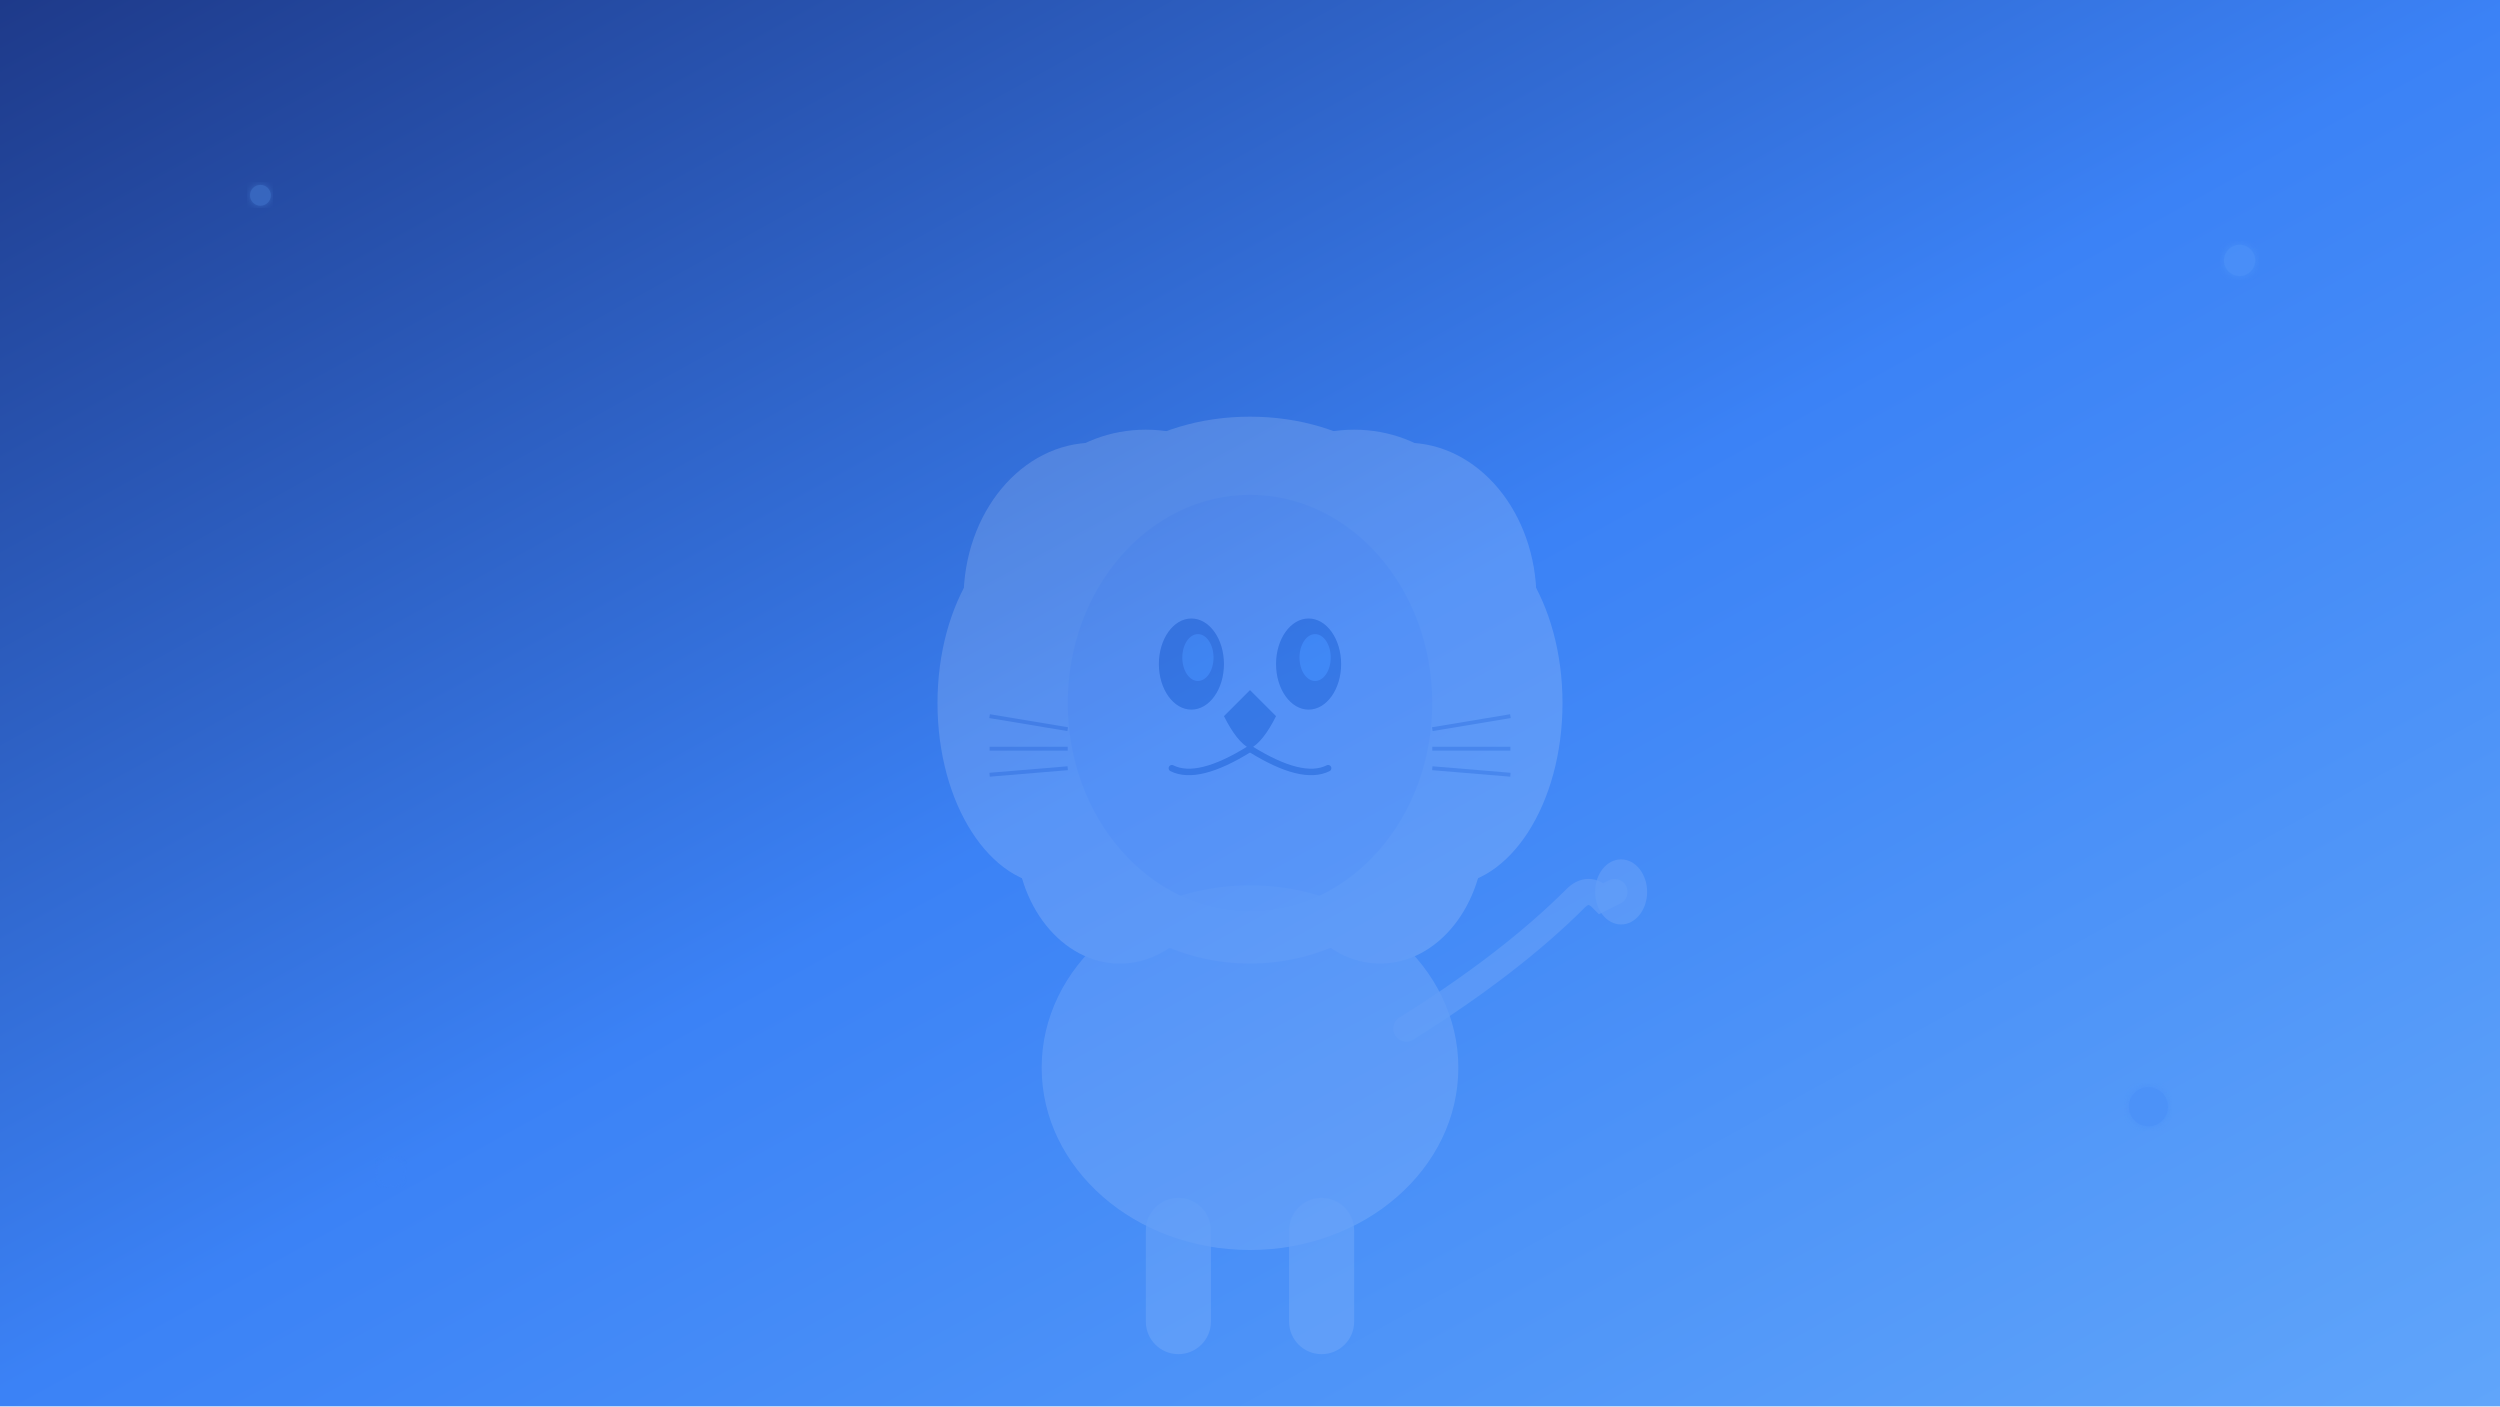
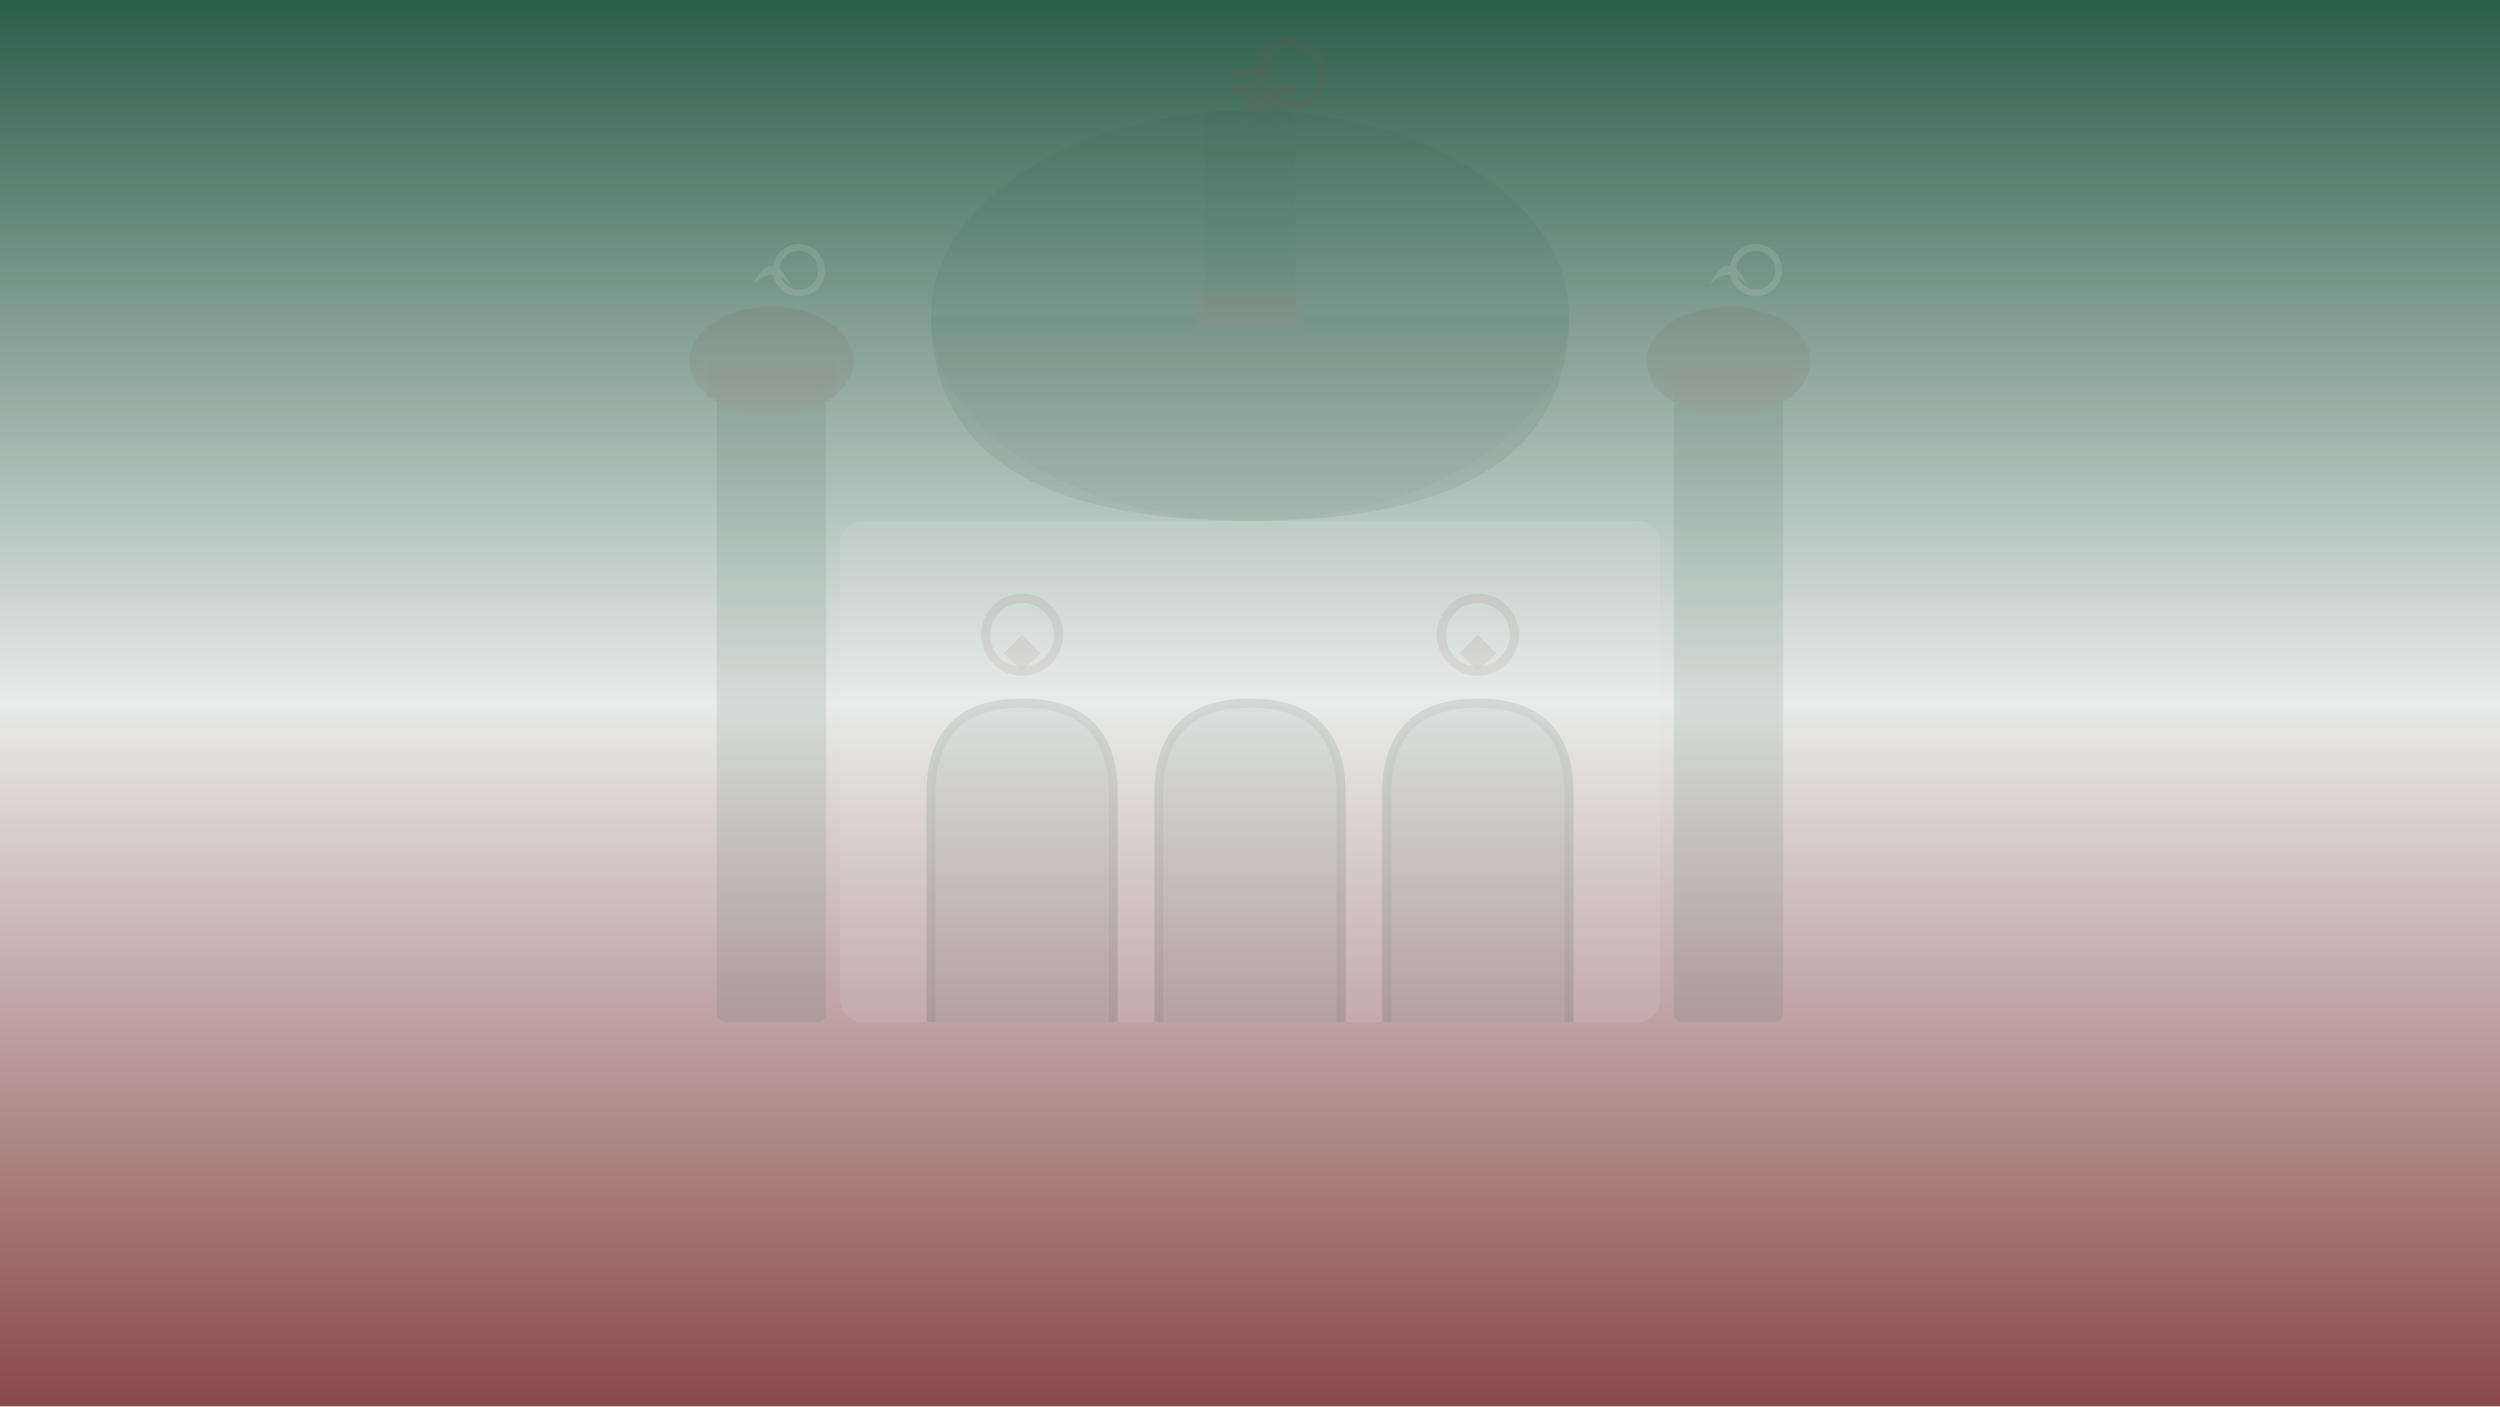
<svg xmlns="http://www.w3.org/2000/svg" viewBox="0 0 1920 1080" preserveAspectRatio="xMidYMid slice">
  <defs>
-     <linearGradient id="blueGradient" x1="0%" y1="0%" x2="100%" y2="100%">
-       <stop offset="0%" style="stop-color:#1e3a8a;stop-opacity:1" />
-       <stop offset="50%" style="stop-color:#3b82f6;stop-opacity:1" />
-       <stop offset="100%" style="stop-color:#60a5fa;stop-opacity:1" />
+     <linearGradient id="algeriaGradient" x1="0%" y1="0%" x2="0%" y2="100%">
+       <stop offset="0%" style="stop-color:#2d5f4d;stop-opacity:1" />
+       <stop offset="50%" style="stop-color:#e8ebe9;stop-opacity:1" />
+       <stop offset="100%" style="stop-color:#8b4a4a;stop-opacity:1" />
    </linearGradient>
-     <filter id="glow">
-       <feGaussianBlur stdDeviation="3" result="coloredBlur" />
-       <feMerge>
-         <feMergeNode in="coloredBlur" />
-         <feMergeNode in="SourceGraphic" />
-       </feMerge>
-     </filter>
  </defs>
-   <rect width="1920" height="1080" fill="url(#blueGradient)" />
-   <g opacity="0.15" transform="translate(960, 540)">
-     <ellipse cx="0" cy="0" rx="180" ry="200" fill="#ffffff" />
-     <g>
-       <ellipse cx="-120" cy="-80" rx="100" ry="120" fill="#ffffff" />
-       <ellipse cx="120" cy="-80" rx="100" ry="120" fill="#ffffff" />
-       <ellipse cx="-150" cy="0" rx="90" ry="140" fill="#ffffff" />
-       <ellipse cx="150" cy="0" rx="90" ry="140" fill="#ffffff" />
-       <ellipse cx="-100" cy="100" rx="80" ry="100" fill="#ffffff" />
-       <ellipse cx="100" cy="100" rx="80" ry="100" fill="#ffffff" />
-       <ellipse cx="0" cy="-120" rx="140" ry="100" fill="#ffffff" />
-       <ellipse cx="-80" cy="-120" rx="100" ry="90" fill="#ffffff" />
-       <ellipse cx="80" cy="-120" rx="100" ry="90" fill="#ffffff" />
+   <rect width="1920" height="1080" fill="url(#algeriaGradient)" />
+   <g transform="translate(960, 540) scale(3.5)" opacity="0.15">
+     <ellipse cx="0" cy="-85" rx="70" ry="45" fill="rgba(45, 95, 77, 0.6)" />
+     <path d="M -70,-85 Q -70,-40 0,-40 Q 70,-40 70,-85" fill="rgba(45, 95, 77, 0.7)" />
+     <path d="M -6,-135 Q 0,-145 6,-135 Q 0,-140 -6,-135 Z" fill="rgba(139, 74, 74, 0.8)" />
+     <circle cx="9" cy="-138" r="7" fill="none" stroke="rgba(139, 74, 74, 0.8)" stroke-width="2" />
+     <path d="M 3,-143 L 5,-136 L 12,-136 L 7,-132 L 9,-125 L 3,-129 L -3,-125 L -1,-132 L -6,-136 L 1,-136 Z" fill="rgba(139, 74, 74, 0.8)" />
+     <rect x="-10" y="-130" width="20" height="45" fill="rgba(45, 95, 77, 0.7)" rx="2" />
+     <rect x="-12" y="-90" width="24" height="8" fill="rgba(139, 74, 74, 0.6)" />
+     <rect x="-90" y="-40" width="180" height="110" fill="rgba(232, 235, 233, 0.8)" rx="5" />
+     <path d="M -70,70 L -70,20 Q -70,0 -50,0 Q -30,0 -30,20 L -30,70" fill="rgba(45, 95, 77, 0.5)" stroke="rgba(45, 95, 77, 0.8)" stroke-width="2" />
+     <path d="M -20,70 L -20,20 Q -20,0 0,0 Q 20,0 20,20 L 20,70" fill="rgba(45, 95, 77, 0.5)" stroke="rgba(45, 95, 77, 0.8)" stroke-width="2" />
+     <path d="M 30,70 L 30,20 Q 30,0 50,0 Q 70,0 70,20 L 70,70" fill="rgba(45, 95, 77, 0.5)" stroke="rgba(45, 95, 77, 0.8)" stroke-width="2" />
+     <g transform="translate(-105, 0)">
+       <rect x="-12" y="-70" width="24" height="140" fill="rgba(45, 95, 77, 0.7)" rx="2" />
+       <rect x="-14" y="-75" width="28" height="8" fill="rgba(139, 74, 74, 0.6)" />
+       <ellipse cx="0" cy="-75" rx="18" ry="12" fill="rgba(139, 74, 74, 0.7)" />
+       <path d="M -4,-92 Q 0,-100 4,-92 Q 0,-96 -4,-92 Z" fill="rgba(232, 235, 233, 0.9)" />
+       <circle cx="6" cy="-95" r="5" fill="none" stroke="rgba(232, 235, 233, 0.9)" stroke-width="1.5" />
    </g>
-     <ellipse cx="0" cy="0" rx="140" ry="160" fill="#e0e7ff" />
-     <ellipse cx="-45" cy="-30" rx="25" ry="35" fill="#1e3a8a" />
-     <ellipse cx="45" cy="-30" rx="25" ry="35" fill="#1e3a8a" />
-     <ellipse cx="-40" cy="-35" rx="12" ry="18" fill="#60a5fa" />
-     <ellipse cx="50" cy="-35" rx="12" ry="18" fill="#60a5fa" />
-     <path d="M -20,10 L 0,-10 L 20,10 Q 10,30 0,35 Q -10,30 -20,10" fill="#1e3a8a" />
-     <path d="M 0,35 Q -40,60 -60,50" stroke="#1e3a8a" stroke-width="5" fill="none" stroke-linecap="round" />
-     <path d="M 0,35 Q 40,60 60,50" stroke="#1e3a8a" stroke-width="5" fill="none" stroke-linecap="round" />
-     <line x1="-140" y1="20" x2="-200" y2="10" stroke="#1e3a8a" stroke-width="3" opacity="0.6" />
-     <line x1="-140" y1="35" x2="-200" y2="35" stroke="#1e3a8a" stroke-width="3" opacity="0.6" />
-     <line x1="-140" y1="50" x2="-200" y2="55" stroke="#1e3a8a" stroke-width="3" opacity="0.6" />
-     <line x1="140" y1="20" x2="200" y2="10" stroke="#1e3a8a" stroke-width="3" opacity="0.6" />
-     <line x1="140" y1="35" x2="200" y2="35" stroke="#1e3a8a" stroke-width="3" opacity="0.6" />
-     <line x1="140" y1="50" x2="200" y2="55" stroke="#1e3a8a" stroke-width="3" opacity="0.6" />
-     <ellipse cx="0" cy="280" rx="160" ry="140" fill="#ffffff" opacity="0.8" />
-     <rect x="-80" y="380" width="50" height="120" rx="25" fill="#ffffff" opacity="0.7" />
-     <rect x="30" y="380" width="50" height="120" rx="25" fill="#ffffff" opacity="0.7" />
-     <path d="M 120,250 Q 200,200 250,150 Q 260,140 270,150 L 280,145" stroke="#ffffff" stroke-width="20" fill="none" stroke-linecap="round" opacity="0.7" />
-     <ellipse cx="285" cy="145" rx="20" ry="25" fill="#ffffff" opacity="0.7" />
+     <g transform="translate(105, 0)">
+       <rect x="-12" y="-70" width="24" height="140" fill="rgba(45, 95, 77, 0.7)" rx="2" />
+       <rect x="-14" y="-75" width="28" height="8" fill="rgba(139, 74, 74, 0.6)" />
+       <ellipse cx="0" cy="-75" rx="18" ry="12" fill="rgba(139, 74, 74, 0.7)" />
+       <path d="M -4,-92 Q 0,-100 4,-92 Q 0,-96 -4,-92 Z" fill="rgba(232, 235, 233, 0.9)" />
+       <circle cx="6" cy="-95" r="5" fill="none" stroke="rgba(232, 235, 233, 0.9)" stroke-width="1.5" />
+     </g>
+     <circle cx="-50" cy="-15" r="8" fill="none" stroke="rgba(139, 74, 74, 0.6)" stroke-width="2" />
+     <circle cx="50" cy="-15" r="8" fill="none" stroke="rgba(139, 74, 74, 0.6)" stroke-width="2" />
+     <path d="M -50,-15 L -54,-11 L -50,-7 L -46,-11 Z" fill="rgba(139, 74, 74, 0.6)" />
+     <path d="M 50,-15 L 54,-11 L 50,-7 L 46,-11 Z" fill="rgba(139, 74, 74, 0.6)" />
  </g>
-   <circle cx="200" cy="150" r="8" fill="#60a5fa" opacity="0.3" filter="url(#glow)" />
-   <circle cx="1720" cy="200" r="12" fill="#60a5fa" opacity="0.3" filter="url(#glow)" />
-   <circle cx="300" cy="900" r="10" fill="#3b82f6" opacity="0.3" filter="url(#glow)" />
-   <circle cx="1650" cy="850" r="15" fill="#3b82f6" opacity="0.3" filter="url(#glow)" />
</svg>
